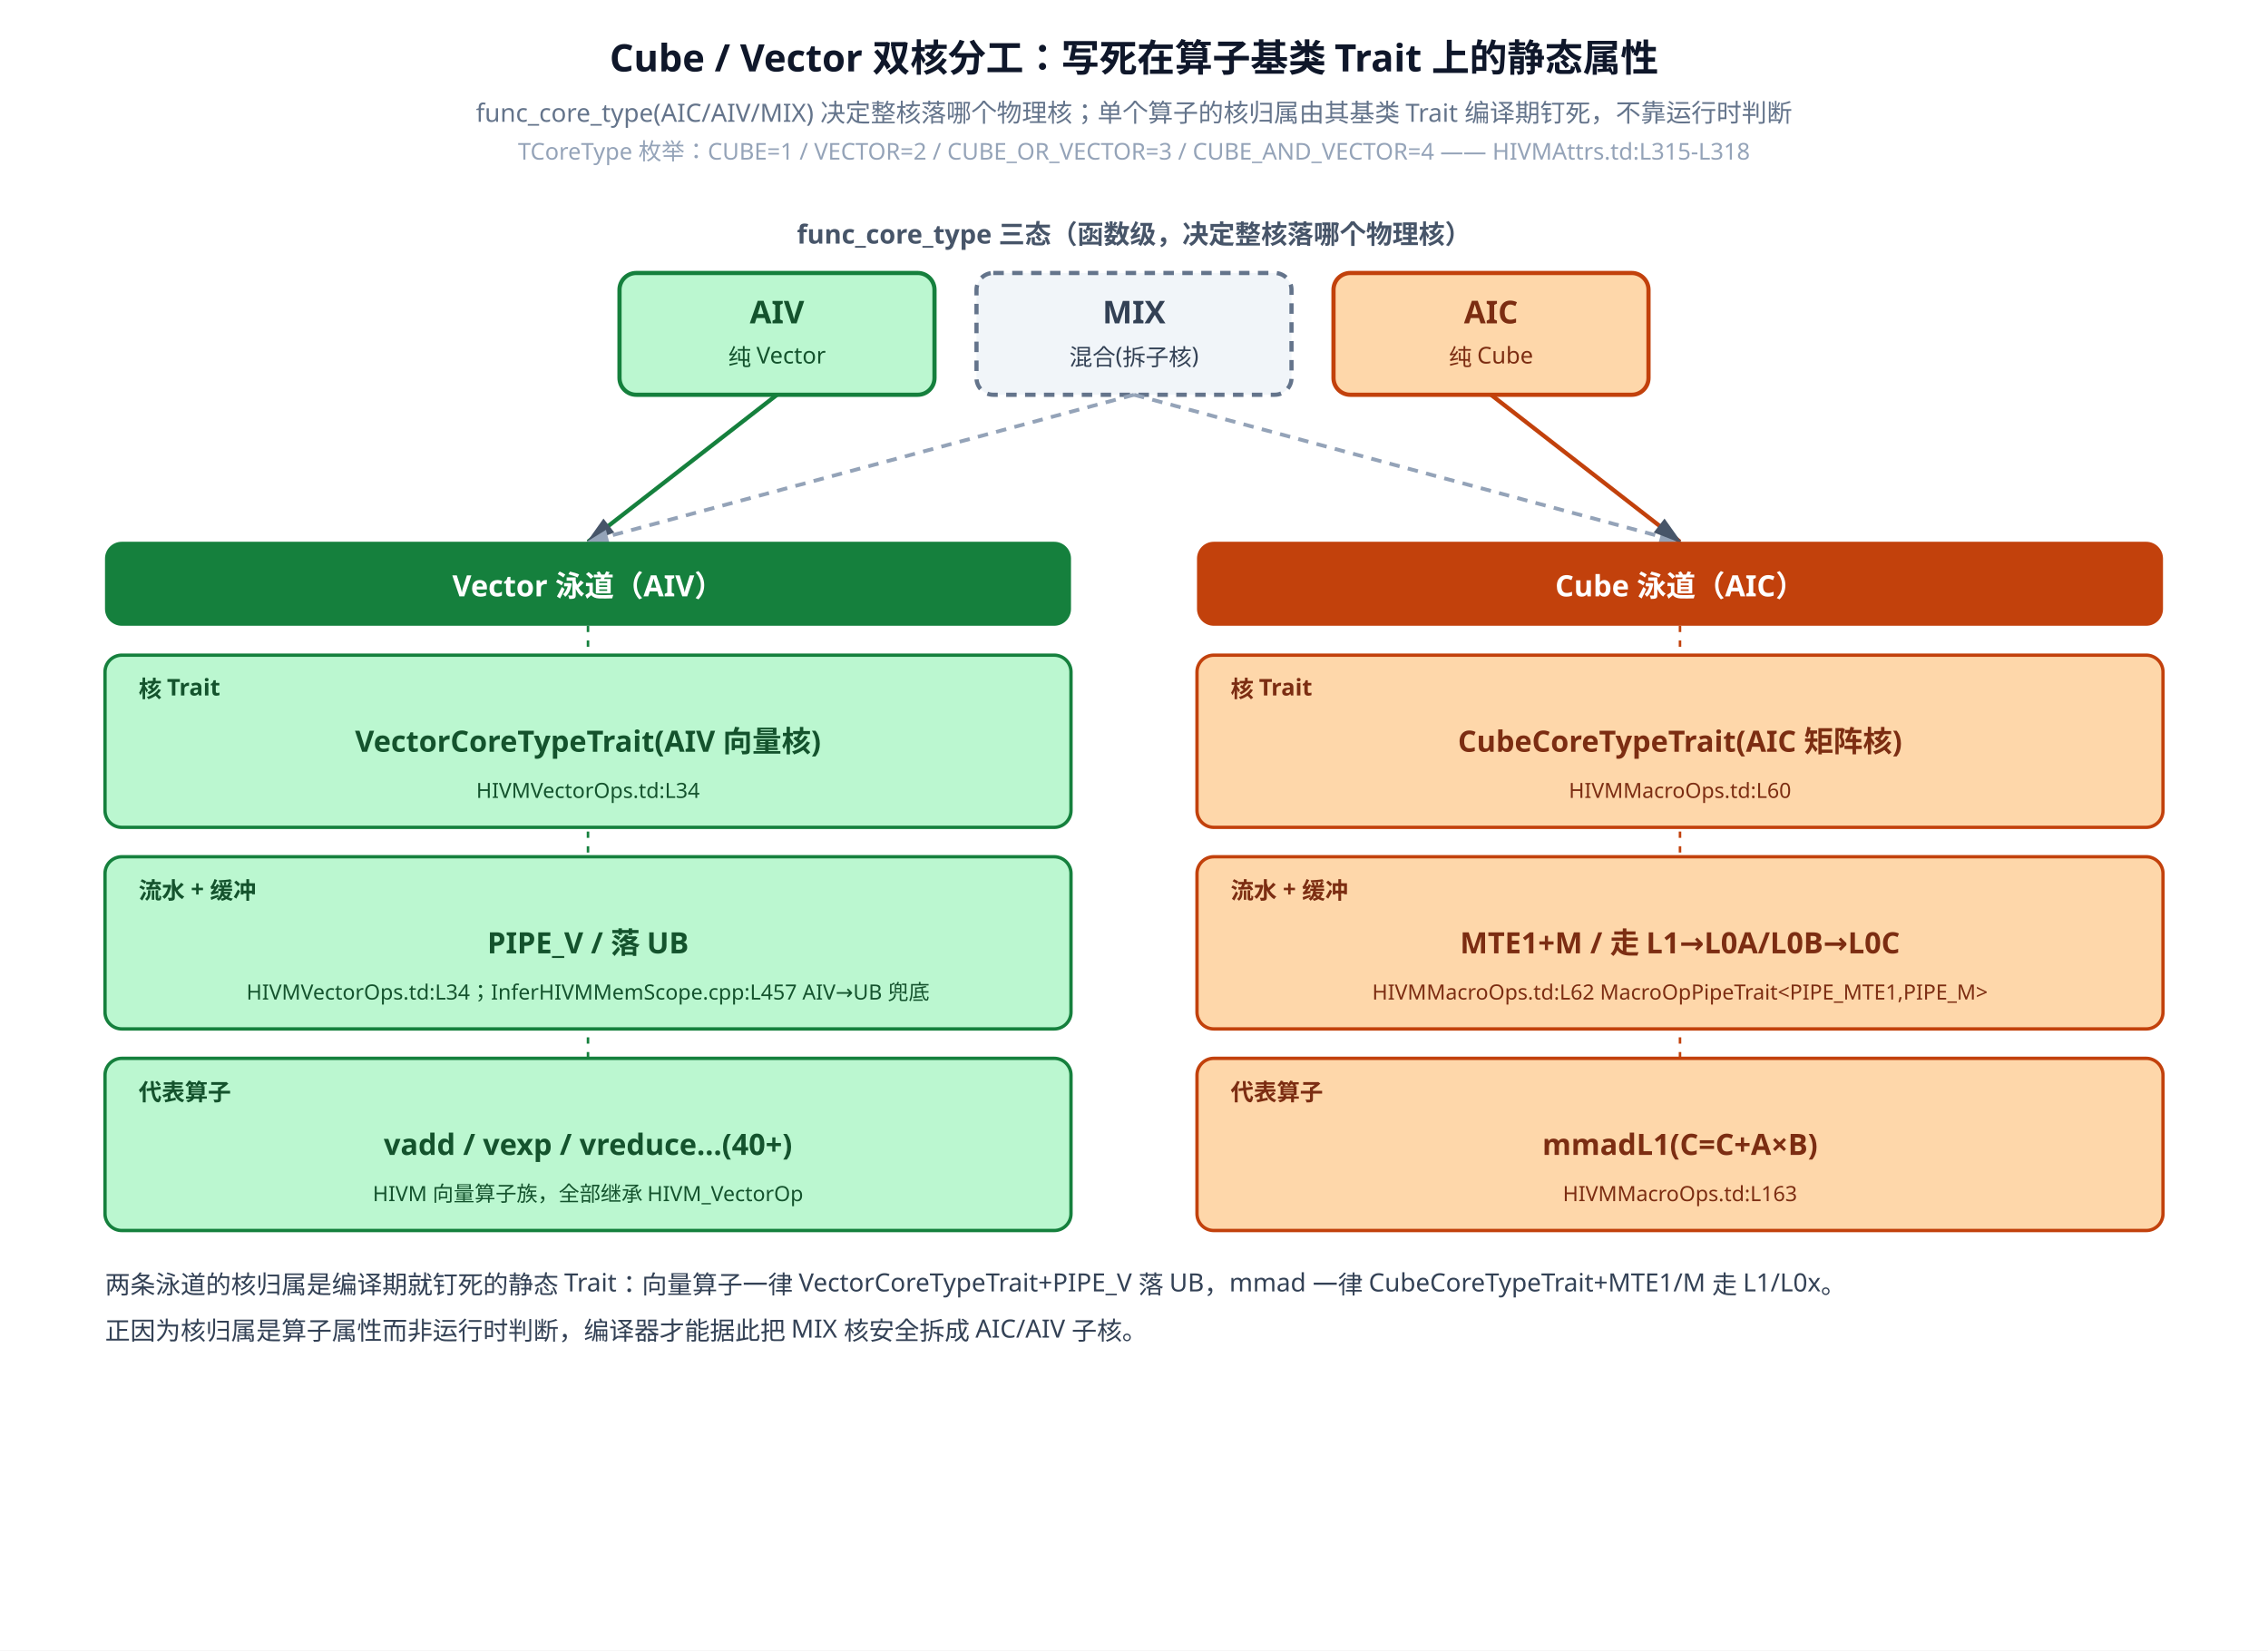
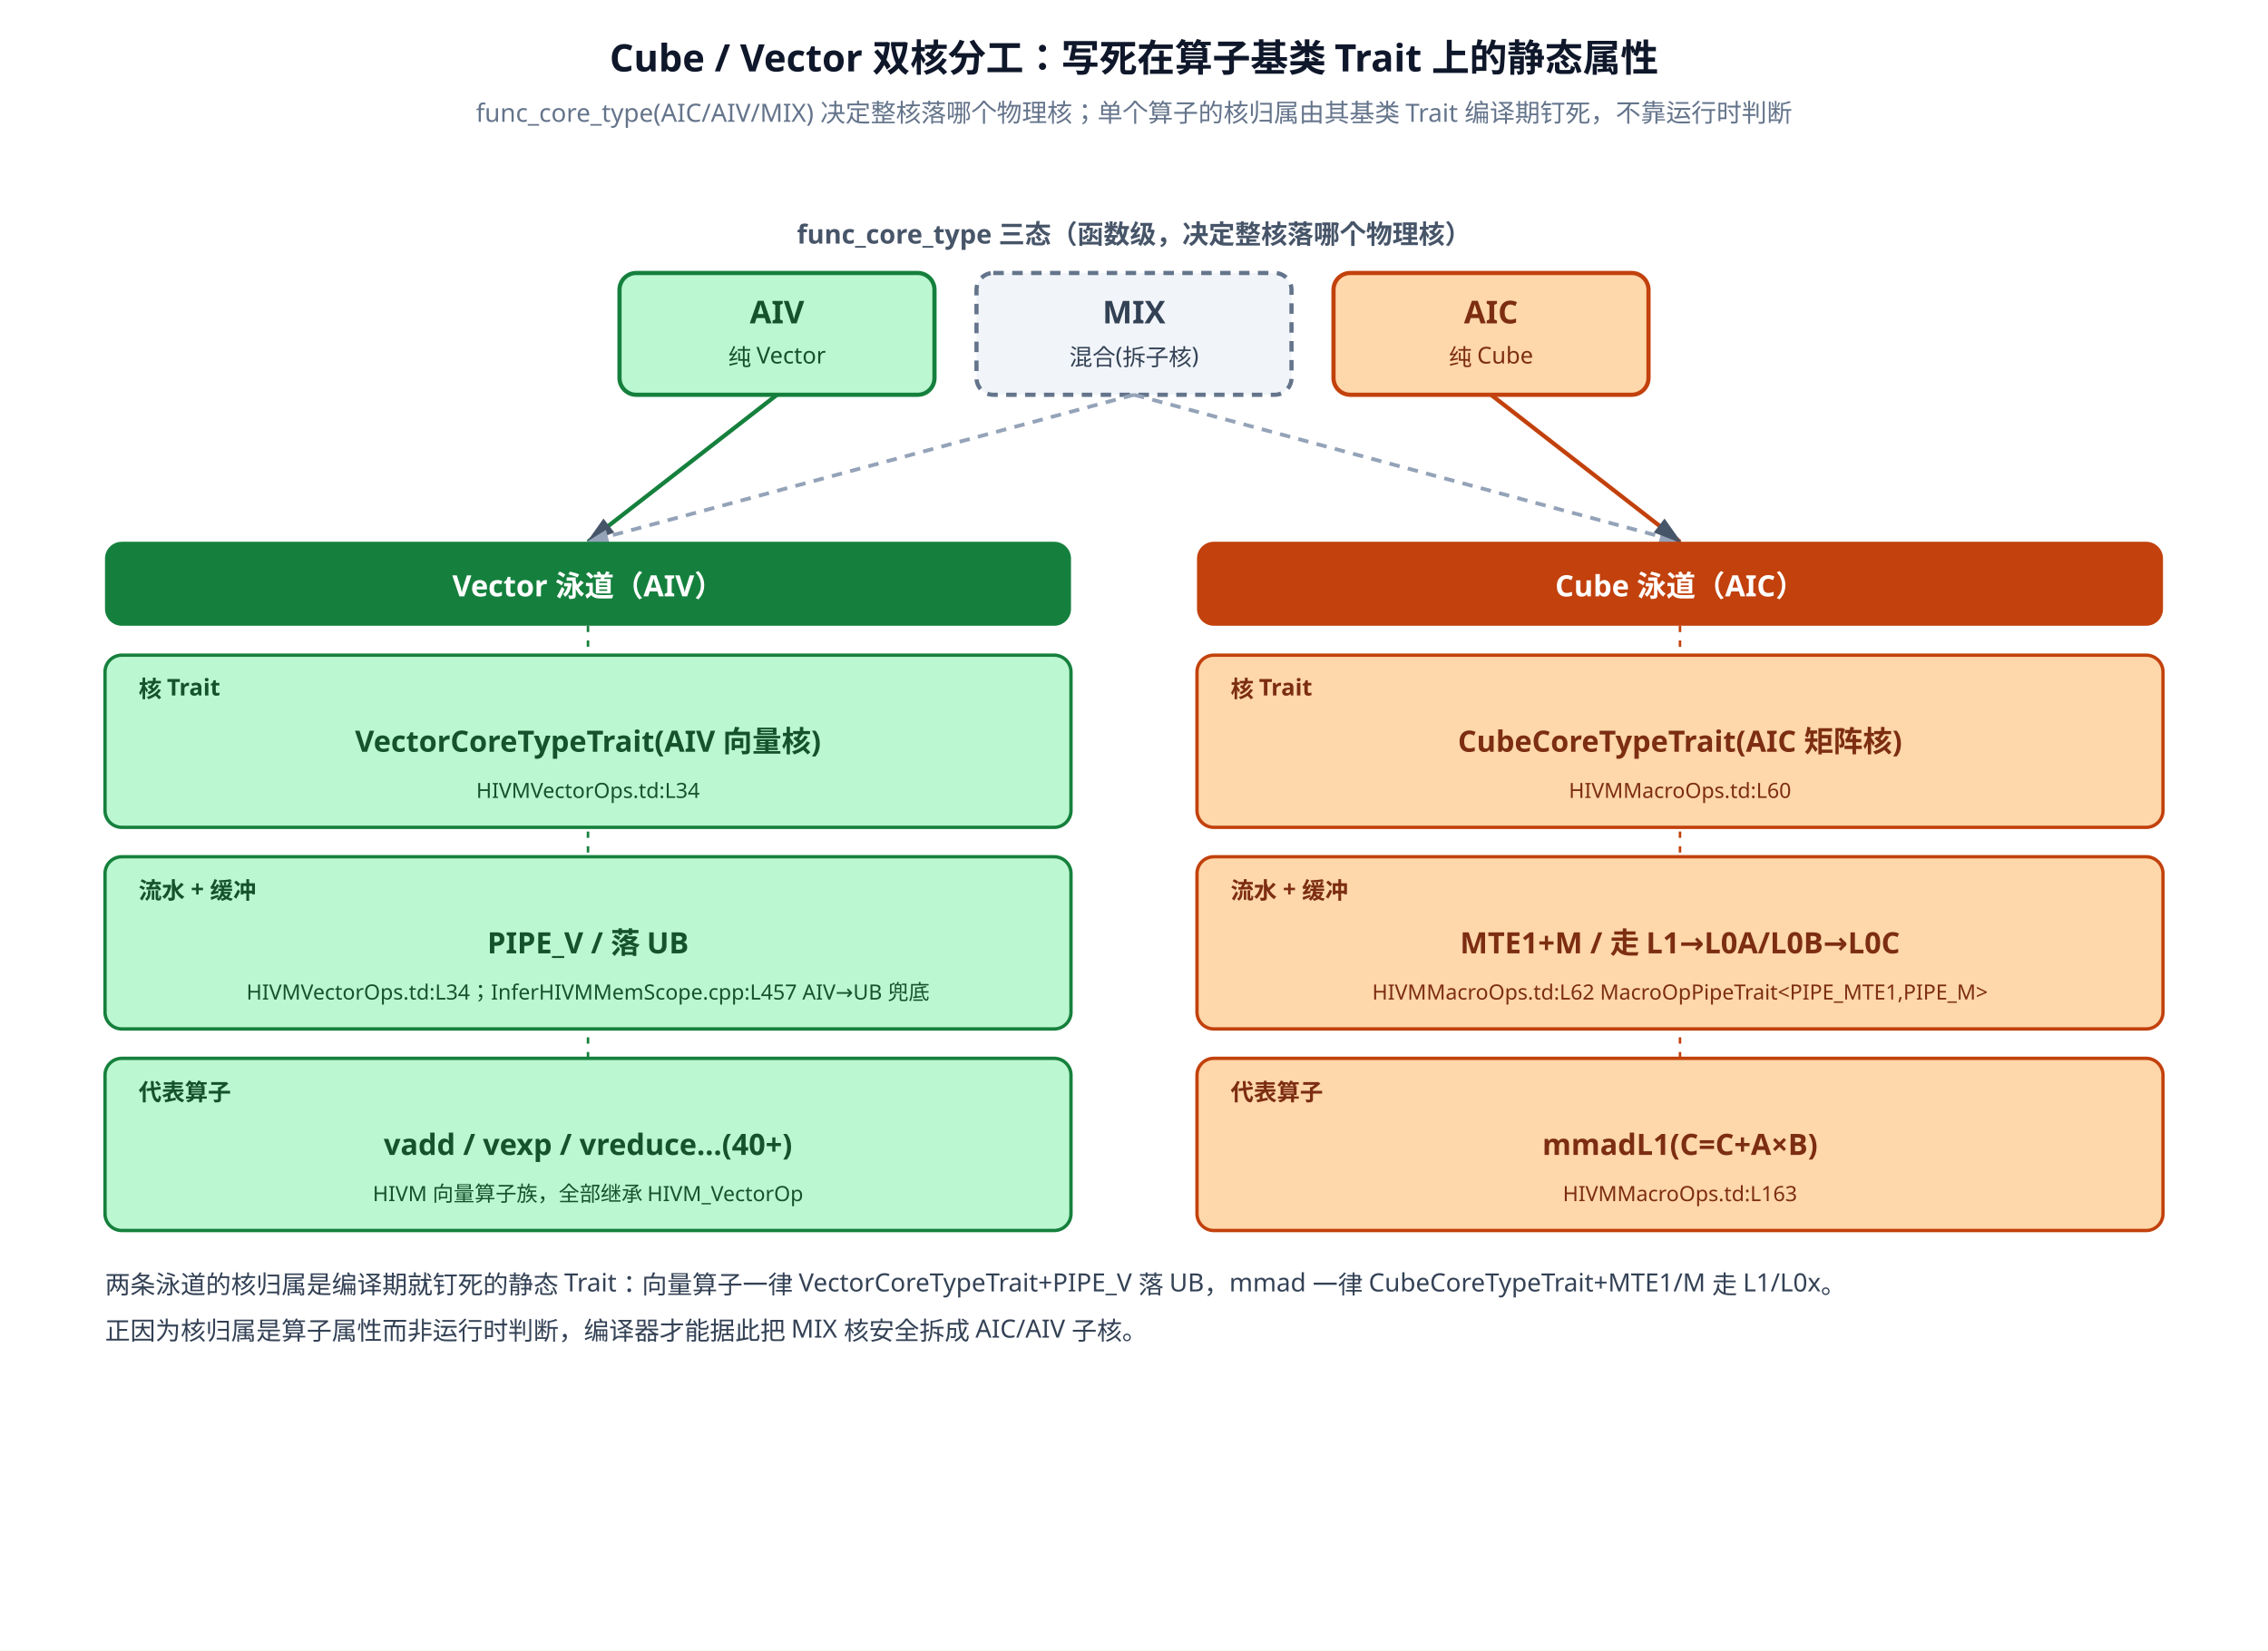
<svg xmlns="http://www.w3.org/2000/svg" viewBox="0 0 1080 786">
  <defs>
    <marker id="a" viewBox="0 0 10 6" refX="9" refY="3" markerWidth="7" markerHeight="5" orient="auto">
      <path d="M0,0 L10,3 L0,6 Z" fill="#475569" />
    </marker>
    <marker id="dash" viewBox="0 0 10 6" refX="9" refY="3" markerWidth="6" markerHeight="4" orient="auto">
      <path d="M0,0 L10,3 L0,6 Z" fill="#94a3b8" />
    </marker>
  </defs>
  <rect width="1080" height="786" fill="white" />
  <text x="540.0" y="34" text-anchor="middle" font-family="sans-serif" font-size="18" font-weight="bold" fill="#0f172a">Cube / Vector 双核分工：写死在算子基类 Trait 上的静态属性</text>
  <text x="540.0" y="58" text-anchor="middle" font-family="sans-serif" font-size="12" fill="#64748b">func_core_type(AIC/AIV/MIX) 决定整核落哪个物理核；单个算子的核归属由其基类 Trait 编译期钉死，不靠运行时判断</text>
-   <text x="540.0" y="76" text-anchor="middle" font-family="sans-serif" font-size="11" fill="#94a3b8">TCoreType 枚举：CUBE=1 / VECTOR=2 / CUBE_OR_VECTOR=3 / CUBE_AND_VECTOR=4 —— HIVMAttrs.td:L315-L318</text>
  <text x="540.0" y="116" text-anchor="middle" font-family="sans-serif" font-size="12.5" font-weight="bold" fill="#475569">func_core_type 三态（函数级，决定整核落哪个物理核）</text>
  <rect x="295.0" y="130" width="150" height="58" rx="8" fill="#bbf7d0" stroke="#15803d" stroke-width="2" />
  <text x="370.0" y="154" text-anchor="middle" font-family="sans-serif" font-size="15" font-weight="bold" fill="#14532d">AIV</text>
  <text x="370.0" y="174" text-anchor="middle" font-family="sans-serif" font-size="11" fill="#14532d">纯 Vector</text>
  <rect x="465.0" y="130" width="150" height="58" rx="8" fill="#f1f5f9" stroke="#64748b" stroke-width="2" stroke-dasharray="5,4" />
  <text x="540.0" y="154" text-anchor="middle" font-family="sans-serif" font-size="15" font-weight="bold" fill="#334155">MIX</text>
  <text x="540.0" y="174" text-anchor="middle" font-family="sans-serif" font-size="11" fill="#334155">混合(拆子核)</text>
  <rect x="635.0" y="130" width="150" height="58" rx="8" fill="#fed7aa" stroke="#c2410c" stroke-width="2" />
  <text x="710.0" y="154" text-anchor="middle" font-family="sans-serif" font-size="15" font-weight="bold" fill="#7c2d12">AIC</text>
  <text x="710.0" y="174" text-anchor="middle" font-family="sans-serif" font-size="11" fill="#7c2d12">纯 Cube</text>
  <line x1="370.0" y1="188" x2="280.0" y2="258" stroke="#15803d" stroke-width="2" marker-end="url(#a)" />
  <path d="M 540.0 188 L 800.0 258" fill="none" stroke="#94a3b8" stroke-width="1.8" stroke-dasharray="5,4" marker-end="url(#dash)" />
  <path d="M 540.0 188 L 280.0 258" fill="none" stroke="#94a3b8" stroke-width="1.8" stroke-dasharray="5,4" marker-end="url(#dash)" />
  <line x1="710.0" y1="188" x2="800.0" y2="258" stroke="#c2410c" stroke-width="2" marker-end="url(#a)" />
  <rect x="50" y="258" width="460" height="40" rx="8" fill="#15803d" />
  <text x="280.0" y="284" text-anchor="middle" font-family="sans-serif" font-size="14" font-weight="bold" fill="white">Vector 泳道（AIV）</text>
  <line x1="280.0" y1="298" x2="280.0" y2="576" stroke="#15803d" stroke-width="1.2" stroke-dasharray="3,4" />
  <rect x="570" y="258" width="460" height="40" rx="8" fill="#c2410c" />
  <text x="800.0" y="284" text-anchor="middle" font-family="sans-serif" font-size="14" font-weight="bold" fill="white">Cube 泳道（AIC）</text>
  <line x1="800.0" y1="298" x2="800.0" y2="576" stroke="#c2410c" stroke-width="1.2" stroke-dasharray="3,4" />
  <rect x="50" y="312" width="460" height="82" rx="8" fill="#bbf7d0" stroke="#15803d" stroke-width="1.6" />
  <text x="66" y="332" font-family="sans-serif" font-size="11" font-weight="bold" fill="#14532d">核 Trait</text>
  <text x="280.0" y="358" text-anchor="middle" font-family="sans-serif" font-size="14" font-weight="bold" fill="#14532d">VectorCoreTypeTrait(AIV 向量核)</text>
  <text x="280.0" y="380" text-anchor="middle" font-family="sans-serif" font-size="10" fill="#14532d">HIVMVectorOps.td:L34</text>
  <rect x="570" y="312" width="460" height="82" rx="8" fill="#fed7aa" stroke="#c2410c" stroke-width="1.6" />
  <text x="586" y="332" font-family="sans-serif" font-size="11" font-weight="bold" fill="#7c2d12">核 Trait</text>
  <text x="800.0" y="358" text-anchor="middle" font-family="sans-serif" font-size="14" font-weight="bold" fill="#7c2d12">CubeCoreTypeTrait(AIC 矩阵核)</text>
  <text x="800.0" y="380" text-anchor="middle" font-family="sans-serif" font-size="10" fill="#7c2d12">HIVMMacroOps.td:L60</text>
  <rect x="50" y="408" width="460" height="82" rx="8" fill="#bbf7d0" stroke="#15803d" stroke-width="1.6" />
  <text x="66" y="428" font-family="sans-serif" font-size="11" font-weight="bold" fill="#14532d">流水 + 缓冲</text>
  <text x="280.0" y="454" text-anchor="middle" font-family="sans-serif" font-size="14" font-weight="bold" fill="#14532d">PIPE_V / 落 UB</text>
  <text x="280.0" y="476" text-anchor="middle" font-family="sans-serif" font-size="10" fill="#14532d">HIVMVectorOps.td:L34；InferHIVMMemScope.cpp:L457 AIV→UB 兜底</text>
  <rect x="570" y="408" width="460" height="82" rx="8" fill="#fed7aa" stroke="#c2410c" stroke-width="1.6" />
  <text x="586" y="428" font-family="sans-serif" font-size="11" font-weight="bold" fill="#7c2d12">流水 + 缓冲</text>
  <text x="800.0" y="454" text-anchor="middle" font-family="sans-serif" font-size="14" font-weight="bold" fill="#7c2d12">MTE1+M / 走 L1→L0A/L0B→L0C</text>
  <text x="800.0" y="476" text-anchor="middle" font-family="sans-serif" font-size="10" fill="#7c2d12">HIVMMacroOps.td:L62 MacroOpPipeTrait&lt;PIPE_MTE1,PIPE_M&gt;</text>
  <rect x="50" y="504" width="460" height="82" rx="8" fill="#bbf7d0" stroke="#15803d" stroke-width="1.6" />
  <text x="66" y="524" font-family="sans-serif" font-size="11" font-weight="bold" fill="#14532d">代表算子</text>
  <text x="280.0" y="550" text-anchor="middle" font-family="sans-serif" font-size="14" font-weight="bold" fill="#14532d">vadd / vexp / vreduce…(40+)</text>
  <text x="280.0" y="572" text-anchor="middle" font-family="sans-serif" font-size="10" fill="#14532d">HIVM 向量算子族，全部继承 HIVM_VectorOp</text>
  <rect x="570" y="504" width="460" height="82" rx="8" fill="#fed7aa" stroke="#c2410c" stroke-width="1.6" />
  <text x="586" y="524" font-family="sans-serif" font-size="11" font-weight="bold" fill="#7c2d12">代表算子</text>
  <text x="800.0" y="550" text-anchor="middle" font-family="sans-serif" font-size="14" font-weight="bold" fill="#7c2d12">mmadL1(C=C+A×B)</text>
  <text x="800.0" y="572" text-anchor="middle" font-family="sans-serif" font-size="10" fill="#7c2d12">HIVMMacroOps.td:L163</text>
  <text x="50" y="616" font-family="sans-serif" font-size="12" fill="#334155">两条泳道的核归属是编译期就钉死的静态 Trait：向量算子一律 VectorCoreTypeTrait+PIPE_V 落 UB，mmad 一律 CubeCoreTypeTrait+MTE1/M 走 L1/L0x。</text>
  <text x="50" y="638" font-family="sans-serif" font-size="12" fill="#334155">正因为核归属是算子属性而非运行时判断，编译器才能据此把 MIX 核安全拆成 AIC/AIV 子核。</text>
</svg>
